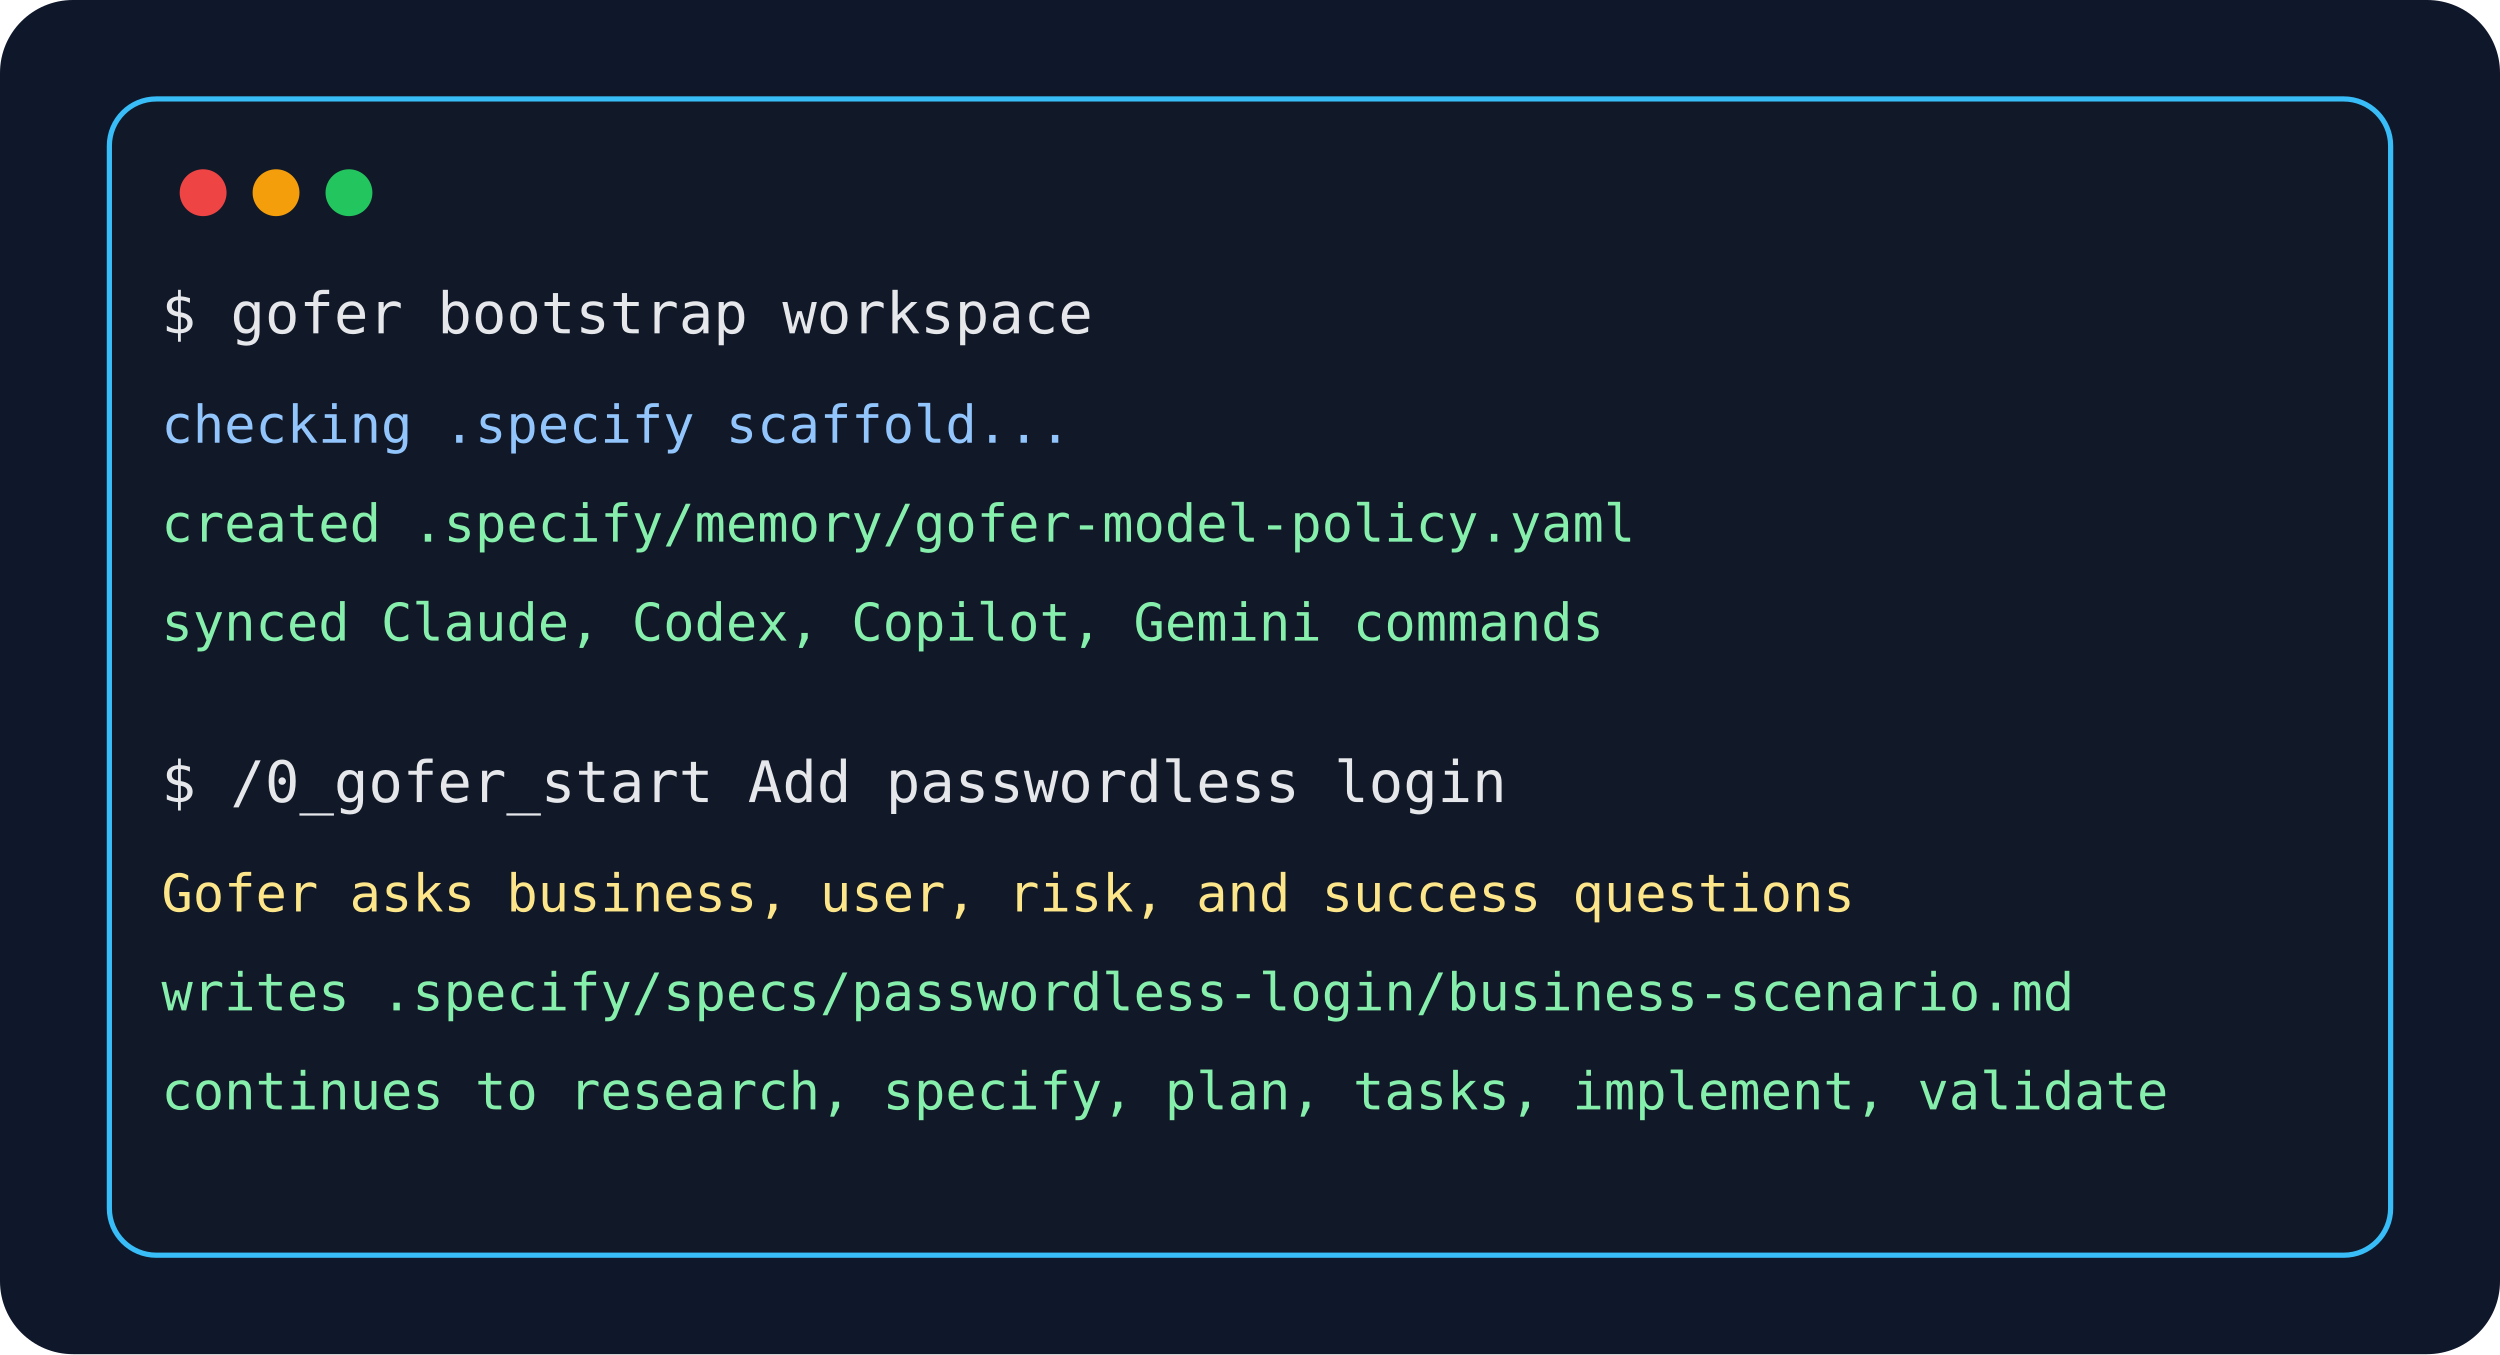
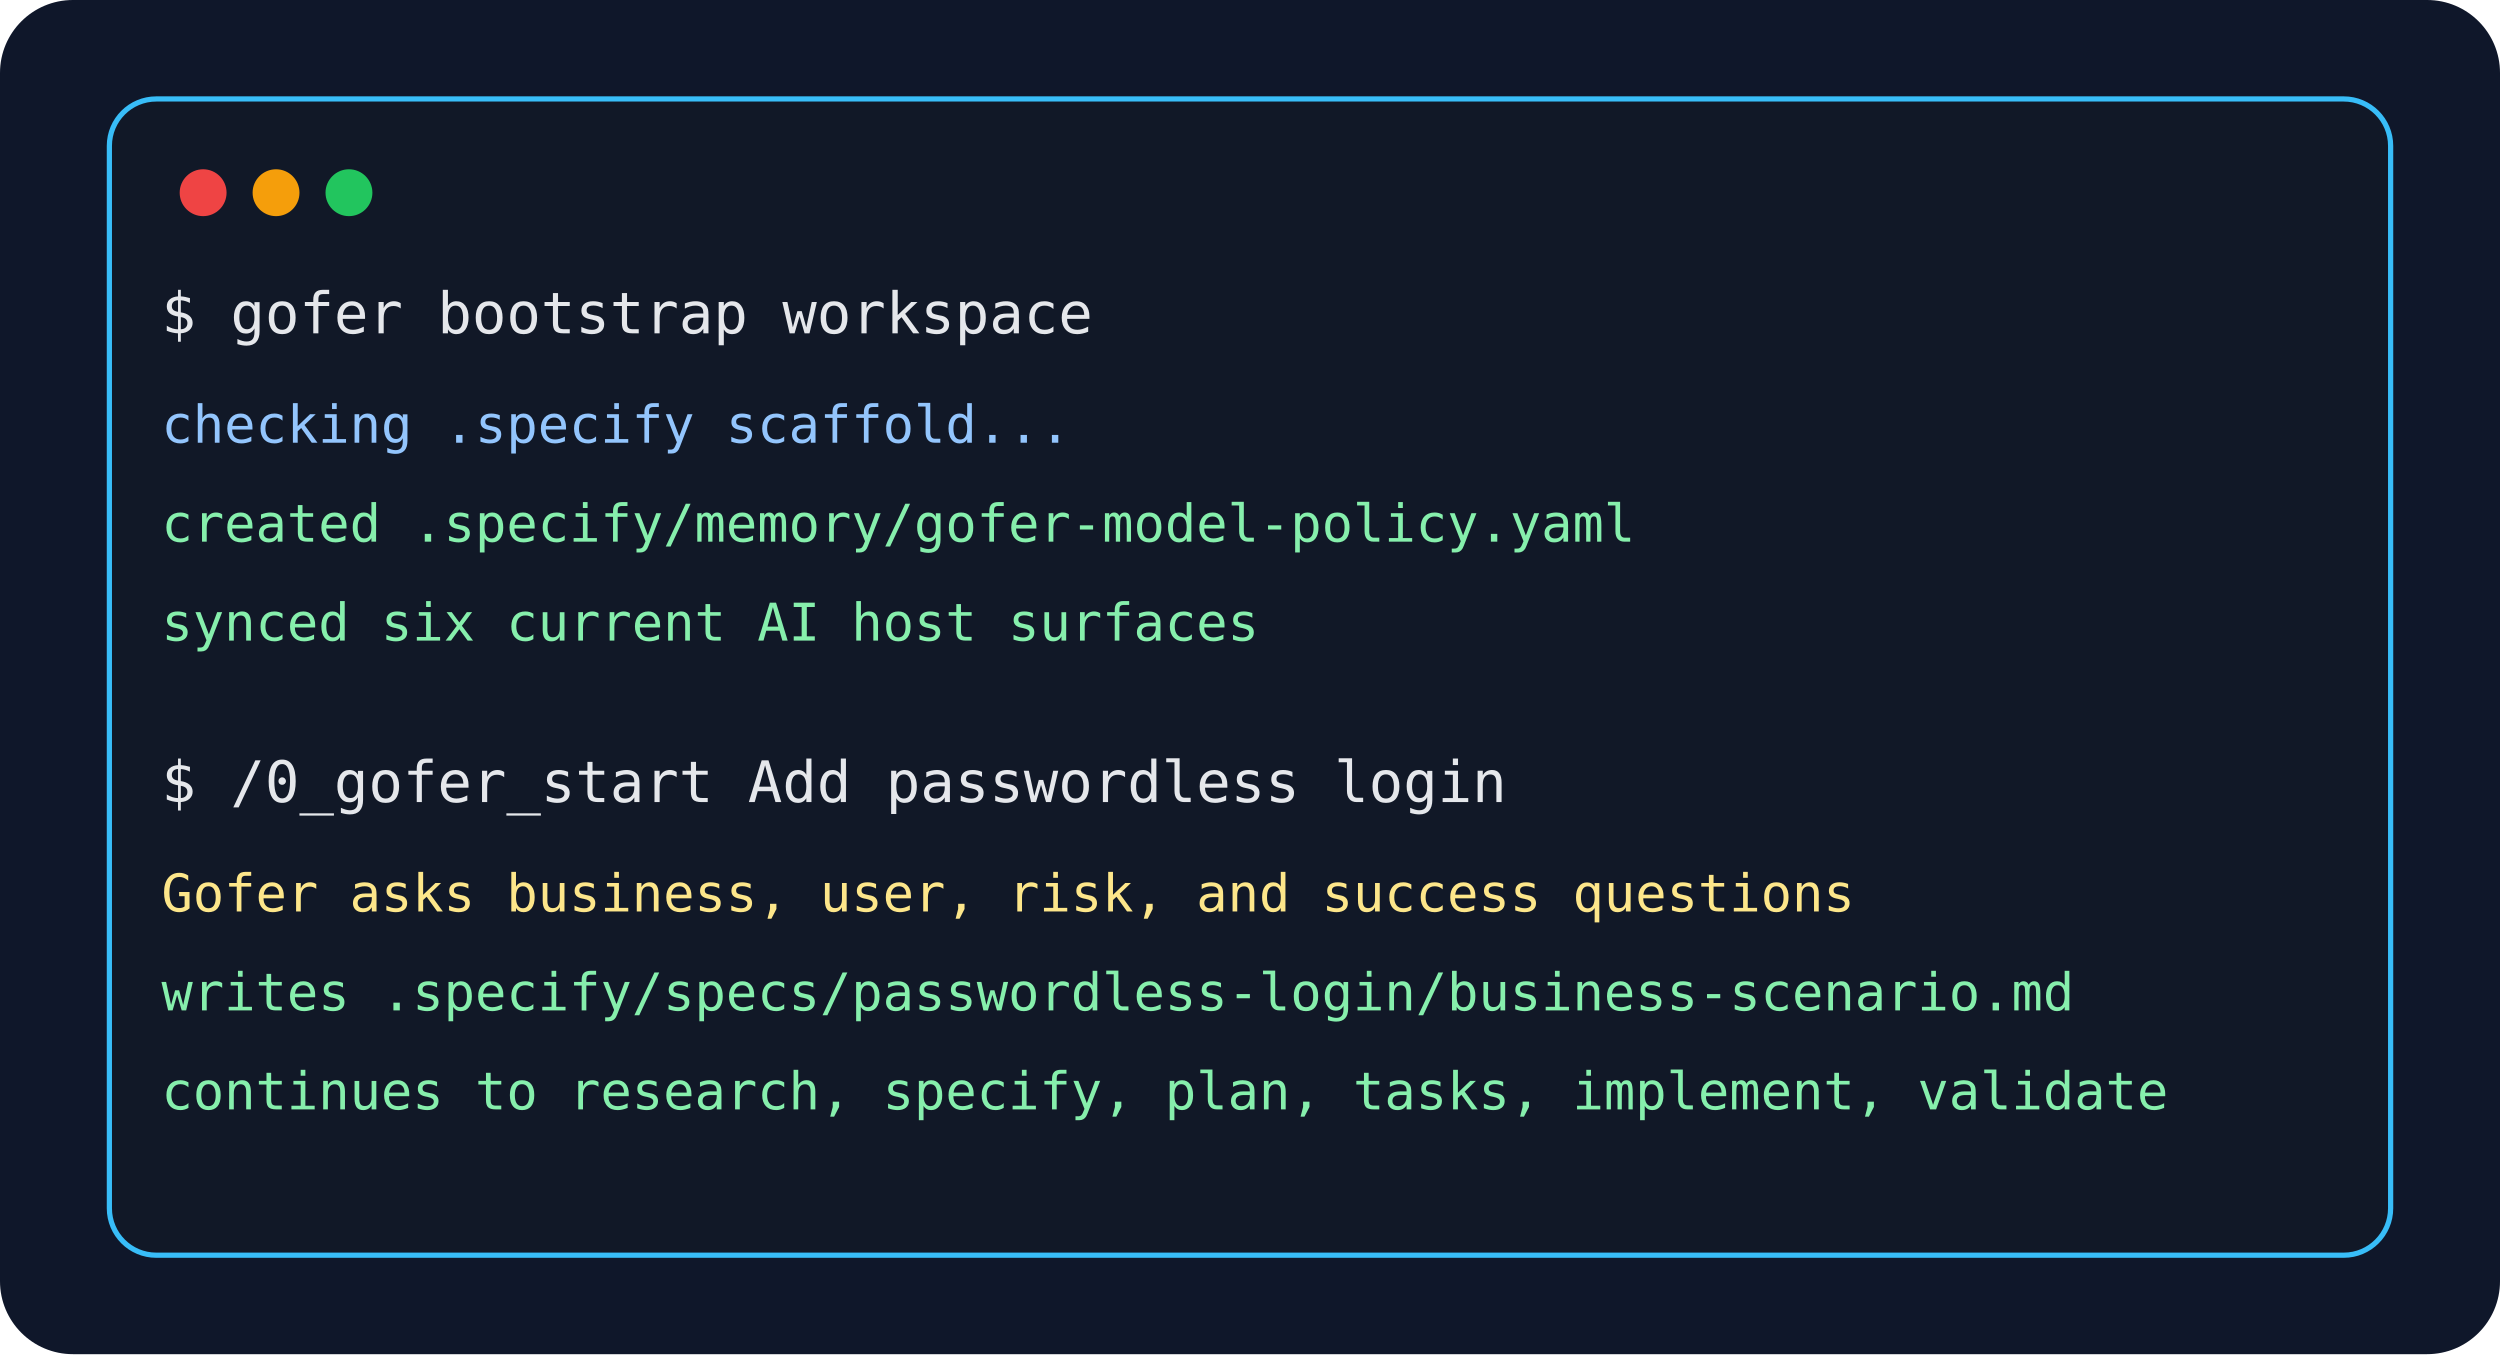
<svg xmlns="http://www.w3.org/2000/svg" width="960" height="520" viewBox="0 0 960 520" role="img" aria-labelledby="title desc">
  <rect width="960" height="520" rx="28" fill="#0f172a" />
  <rect x="42" y="38" width="876" height="444" rx="18" fill="#111827" stroke="#38bdf8" stroke-width="2" />
  <circle cx="78" cy="74" r="9" fill="#ef4444" />
  <circle cx="106" cy="74" r="9" fill="#f59e0b" />
  <circle cx="134" cy="74" r="9" fill="#22c55e" />
  <text x="62" y="128" fill="#e5e7eb" font-family="ui-monospace, SFMono-Regular, Menlo, Consolas, monospace" font-size="22">$ gofer bootstrap workspace</text>
  <text x="62" y="170" fill="#93c5fd" font-family="ui-monospace, SFMono-Regular, Menlo, Consolas, monospace" font-size="20">checking .specify scaffold...</text>
  <text x="62" y="208" fill="#86efac" font-family="ui-monospace, SFMono-Regular, Menlo, Consolas, monospace" font-size="20">created .specify/memory/gofer-model-policy.yaml</text>
-   <text x="62" y="246" fill="#86efac" font-family="ui-monospace, SFMono-Regular, Menlo, Consolas, monospace" font-size="20">synced Claude, Codex, Copilot, Gemini commands</text>
+   <text x="62" y="246" fill="#86efac" font-family="ui-monospace, SFMono-Regular, Menlo, Consolas, monospace" font-size="20">synced six current AI host surfaces</text>
  <text x="62" y="308" fill="#e5e7eb" font-family="ui-monospace, SFMono-Regular, Menlo, Consolas, monospace" font-size="22">$ /0_gofer_start Add passwordless login</text>
  <text x="62" y="350" fill="#fde68a" font-family="ui-monospace, SFMono-Regular, Menlo, Consolas, monospace" font-size="20">Gofer asks business, user, risk, and success questions</text>
  <text x="62" y="388" fill="#86efac" font-family="ui-monospace, SFMono-Regular, Menlo, Consolas, monospace" font-size="20">writes .specify/specs/passwordless-login/business-scenario.md</text>
  <text x="62" y="426" fill="#86efac" font-family="ui-monospace, SFMono-Regular, Menlo, Consolas, monospace" font-size="20">continues to research, specify, plan, tasks, implement, validate</text>
</svg>
